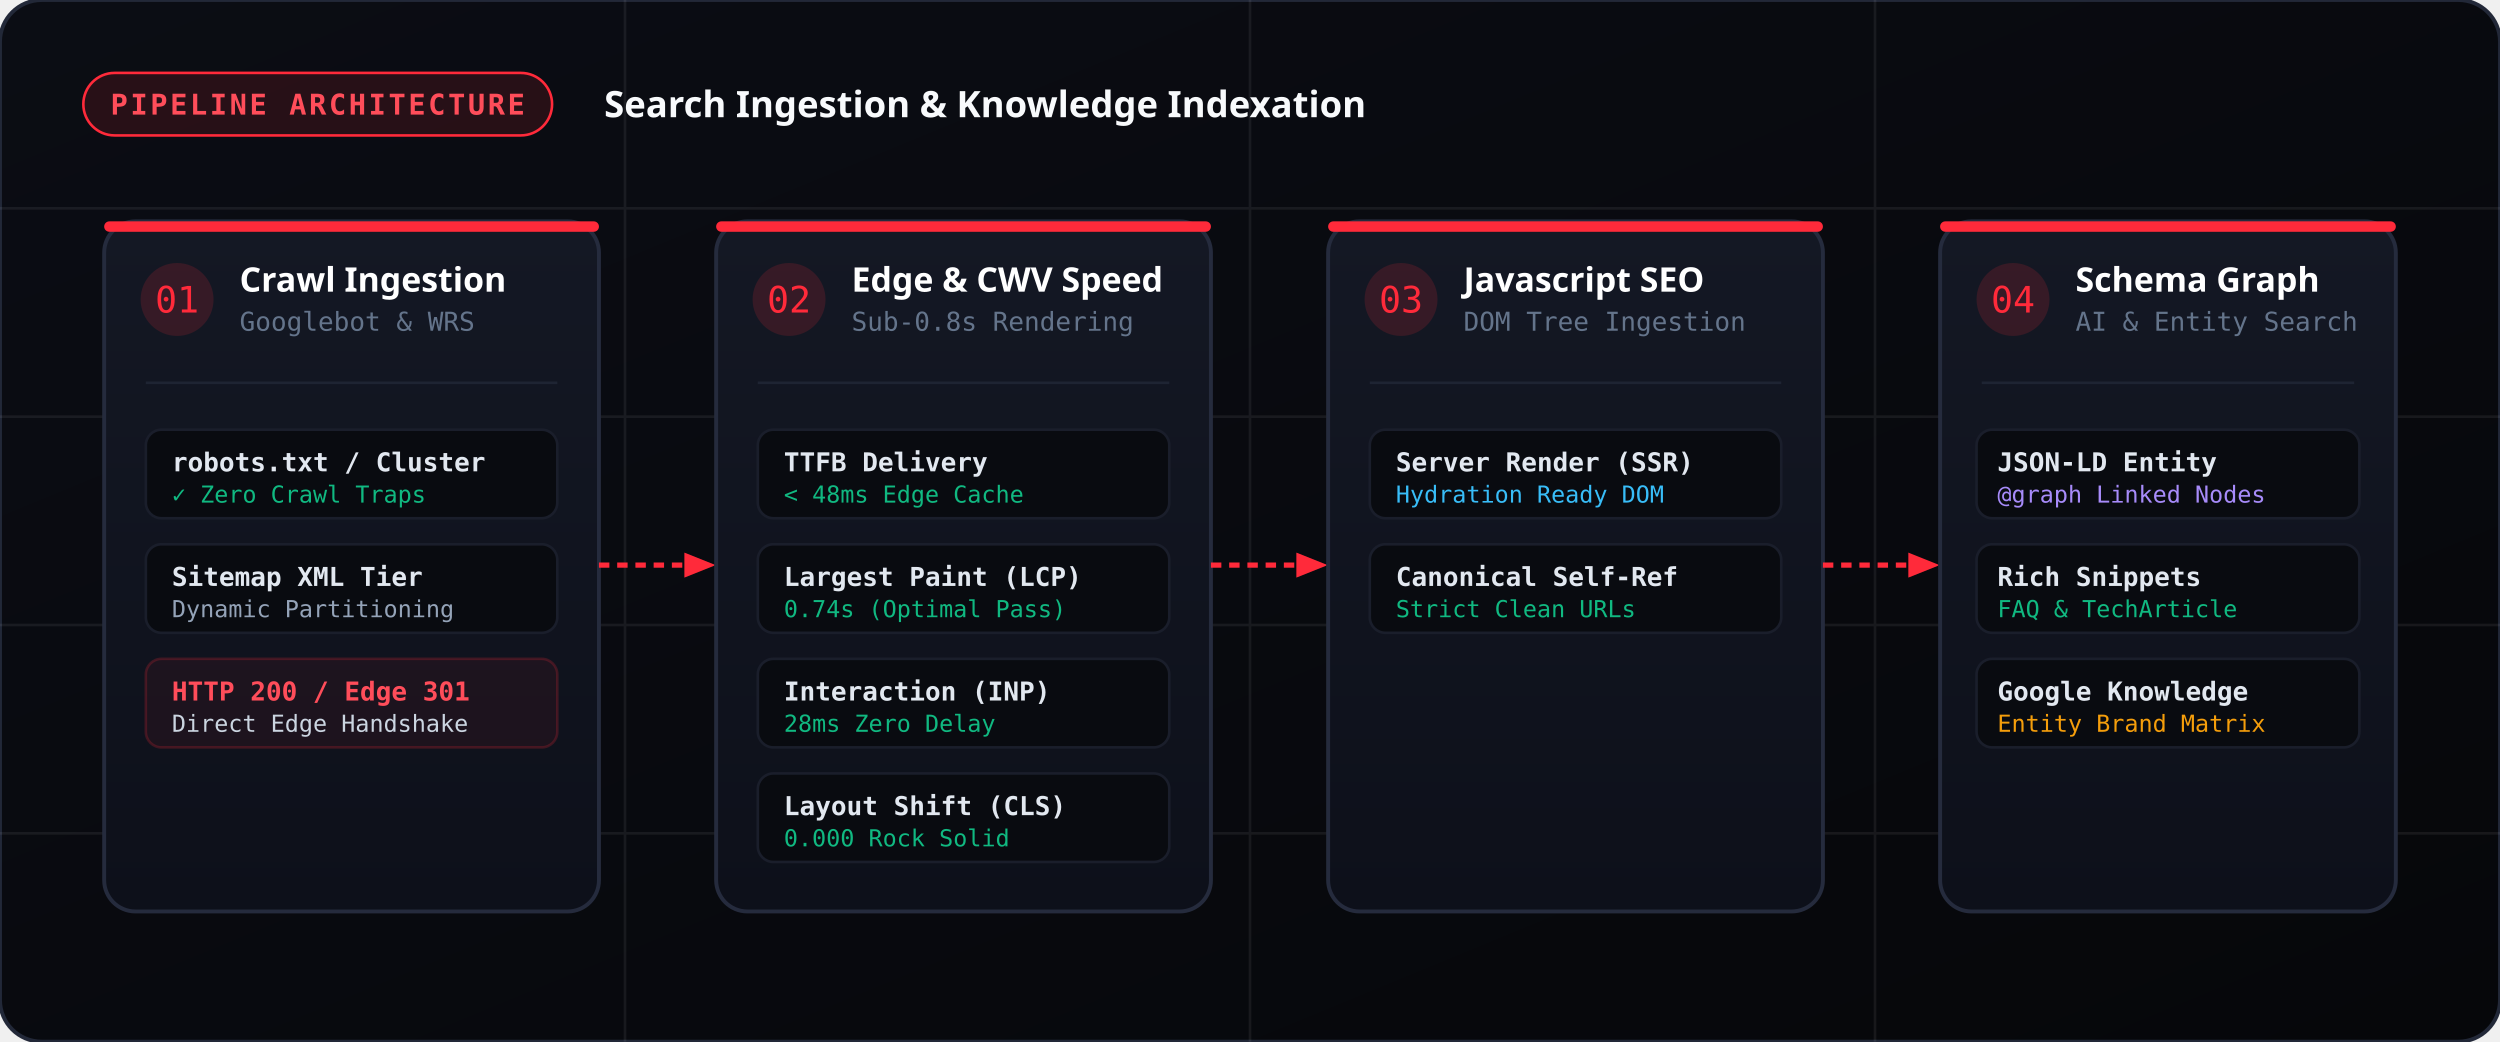
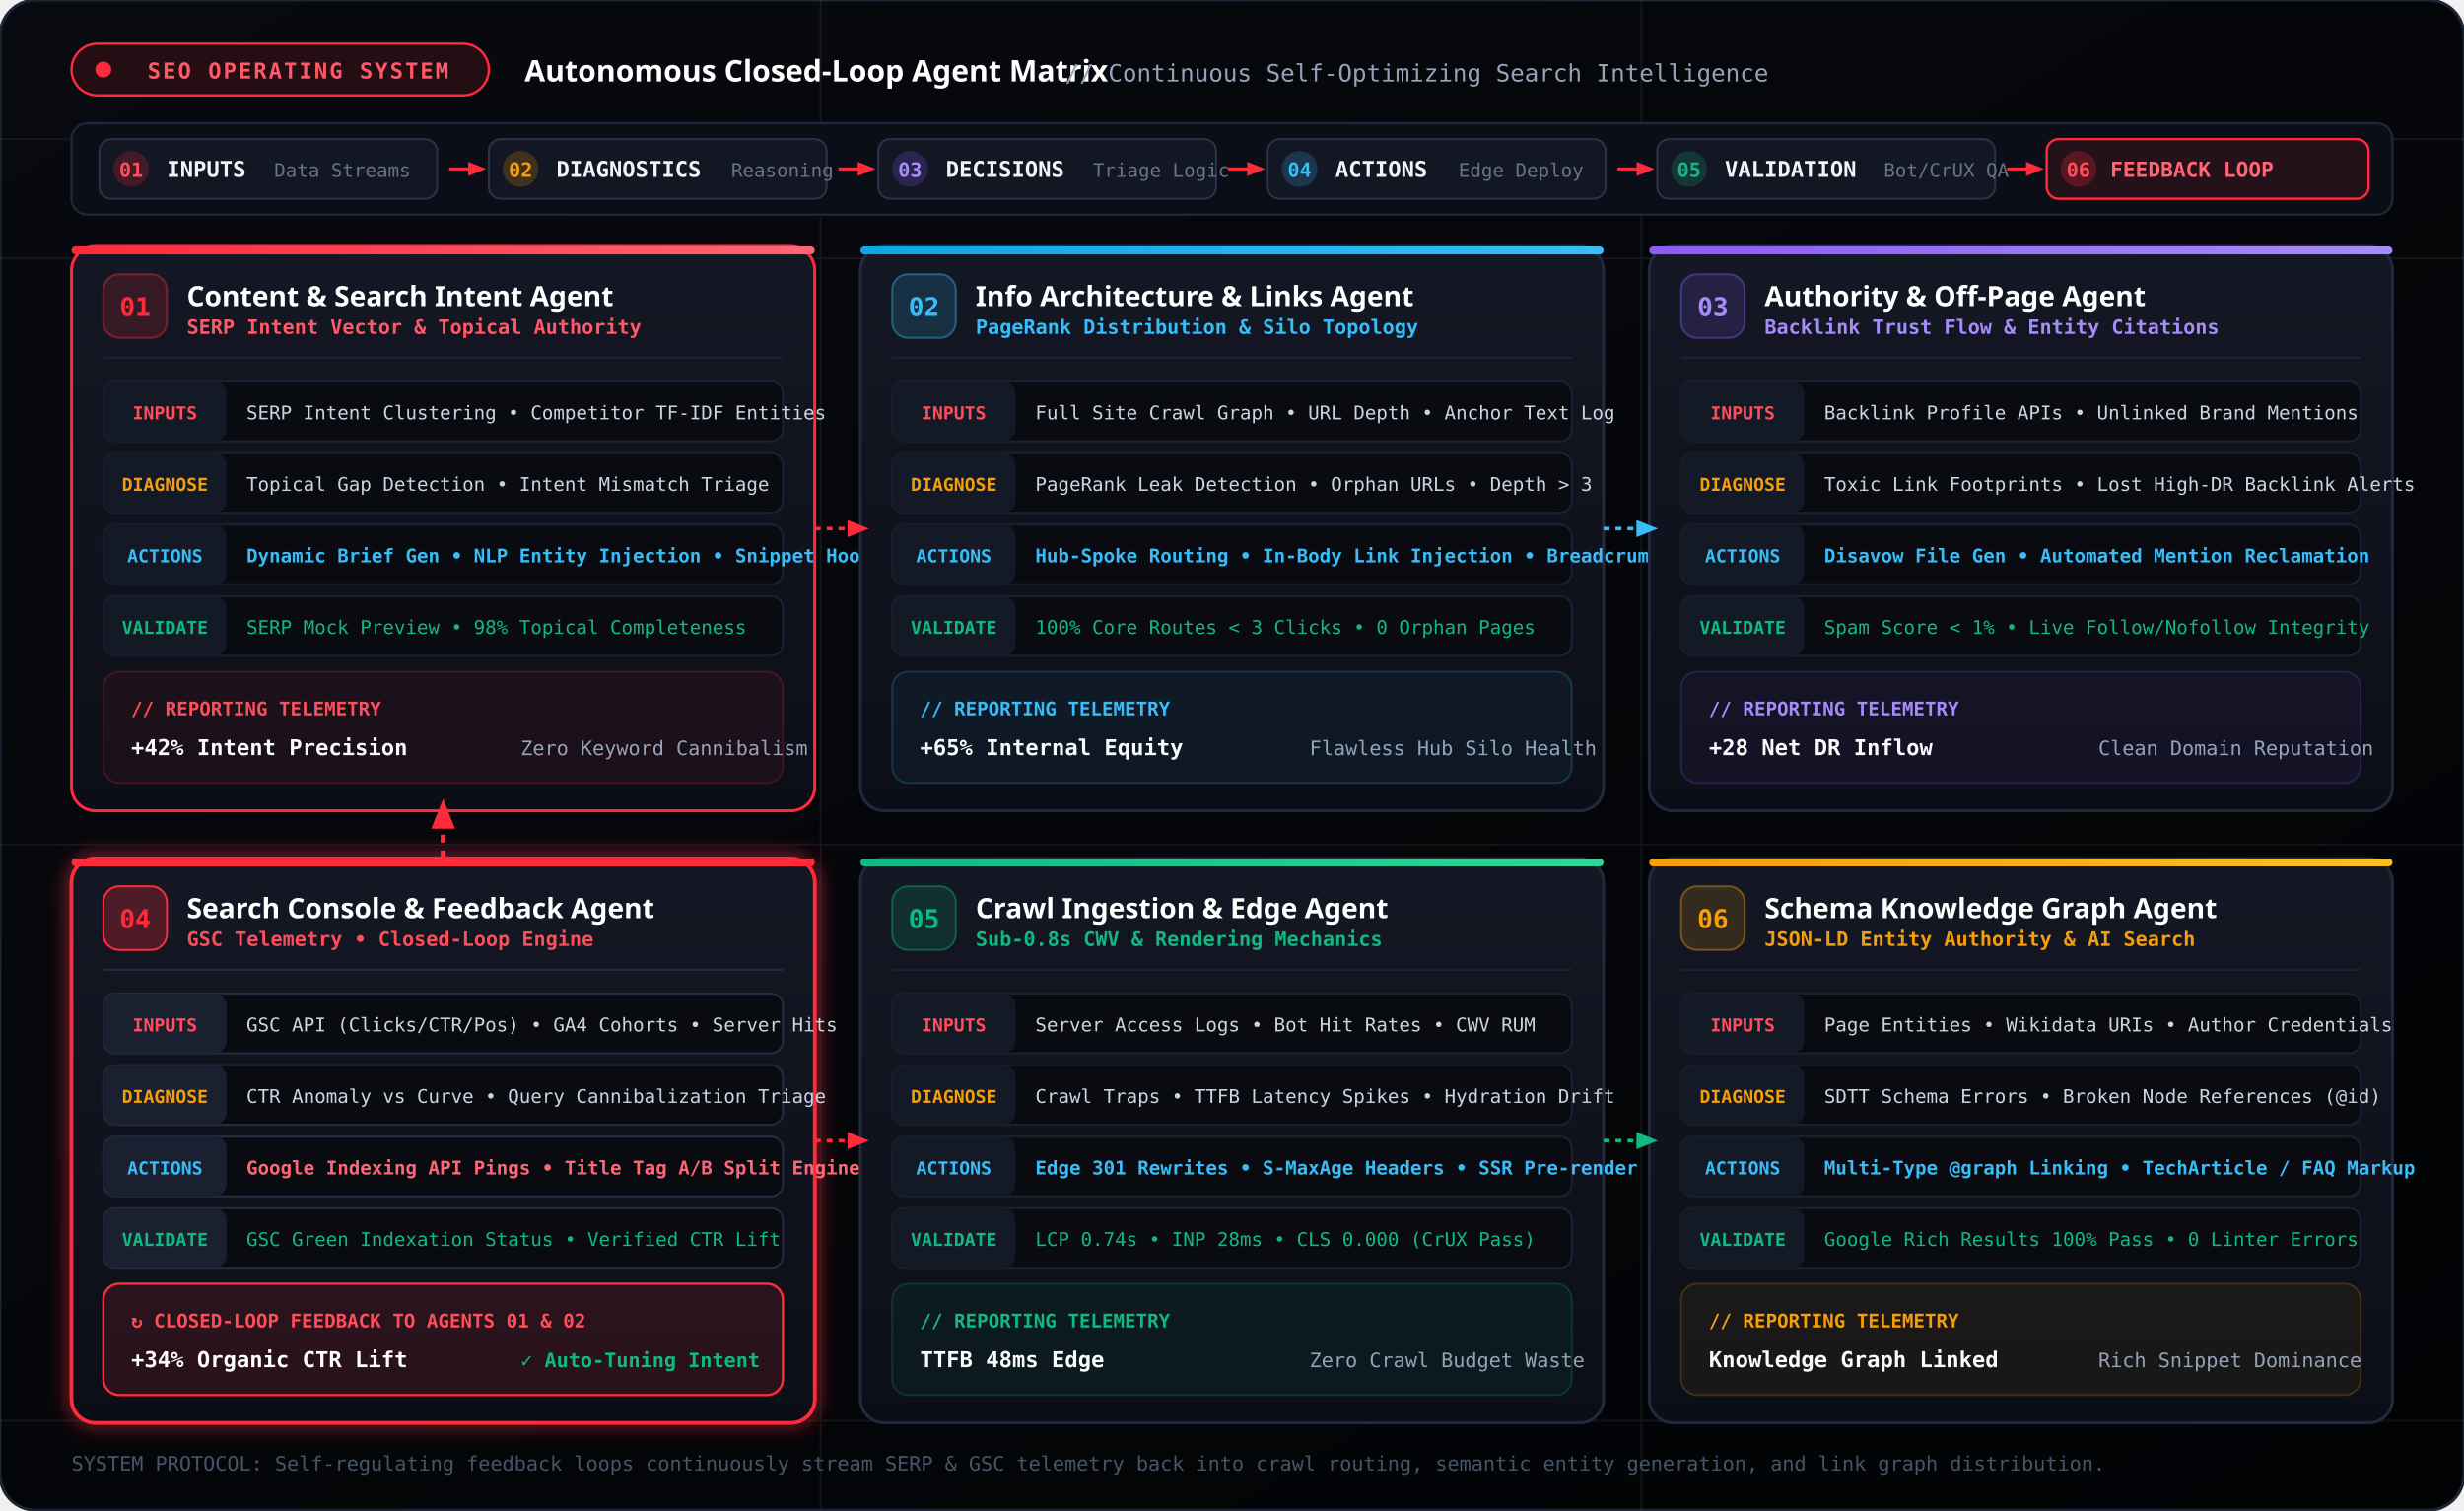
- <svg xmlns="http://www.w3.org/2000/svg" viewBox="0 0 960 400" width="100%" height="100%">
+ <svg xmlns="http://www.w3.org/2000/svg" viewBox="0 0 1240 760" width="100%" height="100%">
  <defs>
    <linearGradient id="bgGrad" x1="0%" y1="0%" x2="100%" y2="100%">
-       <stop offset="0%" stop-color="#0b0d14" />
-       <stop offset="100%" stop-color="#06070a" />
+       <stop offset="0%" stop-color="#080a10" />
+       <stop offset="50%" stop-color="#050609" />
+       <stop offset="100%" stop-color="#020305" />
+     </linearGradient>
+     <linearGradient id="cardGrad" x1="0%" y1="0%" x2="0%" y2="100%">
+       <stop offset="0%" stop-color="#141824" />
+       <stop offset="100%" stop-color="#0c0e17" />
+     </linearGradient>
+     <linearGradient id="cardGradHighlighted" x1="0%" y1="0%" x2="0%" y2="100%">
+       <stop offset="0%" stop-color="#1c2233" />
+       <stop offset="100%" stop-color="#0f121d" />
    </linearGradient>
    <linearGradient id="crimsonGrad" x1="0%" y1="0%" x2="100%" y2="0%">
      <stop offset="0%" stop-color="#ff2a3a" />
-       <stop offset="100%" stop-color="#ff5967" />
-     </linearGradient>
-     <linearGradient id="cardGrad" x1="0%" y1="0%" x2="0%" y2="100%">
-       <stop offset="0%" stop-color="#141824" />
-       <stop offset="100%" stop-color="#0d101a" />
-     </linearGradient>
-     <filter id="glow" x="-20%" y="-20%" width="140%" height="140%">
-       <feGaussianBlur stdDeviation="6" result="blur" />
+       <stop offset="100%" stop-color="#ff6675" />
+     </linearGradient>
+     <linearGradient id="cyanGrad" x1="0%" y1="0%" x2="100%" y2="0%">
+       <stop offset="0%" stop-color="#0ea5e9" />
+       <stop offset="100%" stop-color="#38bdf8" />
+     </linearGradient>
+     <linearGradient id="emeraldGrad" x1="0%" y1="0%" x2="100%" y2="0%">
+       <stop offset="0%" stop-color="#10b981" />
+       <stop offset="100%" stop-color="#34d399" />
+     </linearGradient>
+     <linearGradient id="purpleGrad" x1="0%" y1="0%" x2="100%" y2="0%">
+       <stop offset="0%" stop-color="#8b5cf6" />
+       <stop offset="100%" stop-color="#a78bfa" />
+     </linearGradient>
+     <linearGradient id="amberGrad" x1="0%" y1="0%" x2="100%" y2="0%">
+       <stop offset="0%" stop-color="#f59e0b" />
+       <stop offset="100%" stop-color="#fbbf24" />
+     </linearGradient>
+     <filter id="glow-crimson" x="-20%" y="-20%" width="140%" height="140%">
+       <feGaussianBlur stdDeviation="5" result="blur" />
      <feComposite in="SourceGraphic" in2="blur" operator="over" />
    </filter>
-     <marker id="arrow" viewBox="0 0 10 10" refX="6" refY="5" markerWidth="6" markerHeight="6" orient="auto-start-reverse">
+     <marker id="arrow-red" viewBox="0 0 10 10" refX="6" refY="5" markerWidth="6" markerHeight="6" orient="auto-start-reverse">
      <path d="M 0 1 L 10 5 L 0 9 z" fill="#ff2a3a" />
    </marker>
-     <marker id="arrow-blue" viewBox="0 0 10 10" refX="6" refY="5" markerWidth="6" markerHeight="6" orient="auto-start-reverse">
+     <marker id="arrow-cyan" viewBox="0 0 10 10" refX="6" refY="5" markerWidth="6" markerHeight="6" orient="auto-start-reverse">
      <path d="M 0 1 L 10 5 L 0 9 z" fill="#38bdf8" />
    </marker>
+     <marker id="arrow-emerald" viewBox="0 0 10 10" refX="6" refY="5" markerWidth="6" markerHeight="6" orient="auto-start-reverse">
+       <path d="M 0 1 L 10 5 L 0 9 z" fill="#10b981" />
+     </marker>
+     <marker id="arrow-purple" viewBox="0 0 10 10" refX="6" refY="5" markerWidth="6" markerHeight="6" orient="auto-start-reverse">
+       <path d="M 0 1 L 10 5 L 0 9 z" fill="#a78bfa" />
+     </marker>
  </defs>
-   <rect width="960" height="400" rx="16" fill="url(#bgGrad)" stroke="#222838" stroke-width="1.5" />
-   <g opacity="0.07" stroke="#ffffff" stroke-width="1">
-     <line x1="0" y1="80" x2="960" y2="80" />
-     <line x1="0" y1="160" x2="960" y2="160" />
-     <line x1="0" y1="240" x2="960" y2="240" />
-     <line x1="0" y1="320" x2="960" y2="320" />
-     <line x1="240" y1="0" x2="240" y2="400" />
-     <line x1="480" y1="0" x2="480" y2="400" />
-     <line x1="720" y1="0" x2="720" y2="400" />
-   </g>
-   <g transform="translate(32, 28)">
-     <rect width="180" height="24" rx="12" fill="rgba(255,42,58,0.12)" stroke="#ff2a3a" stroke-width="1" />
-     <text x="90" y="16" fill="#ff4d5a" font-family="'JetBrains Mono', monospace" font-size="11" font-weight="700" text-anchor="middle" letter-spacing="1">PIPELINE ARCHITECTURE</text>
-     <text x="200" y="17" fill="#f8fafc" font-family="'Plus Jakarta Sans', sans-serif" font-size="14" font-weight="700">Search Ingestion &amp; Knowledge Indexation</text>
-   </g>
-   <g transform="translate(40, 85)">
-     <rect width="190" height="265" rx="12" fill="url(#cardGrad)" stroke="#252b3d" stroke-width="1.5" />
-     <rect x="0" y="0" width="190" height="4" rx="2" fill="#ff2a3a" />
-     <circle cx="28" cy="30" r="14" fill="rgba(255,42,58,0.15)" />
-     <text x="28" y="35" fill="#ff2a3a" font-family="'JetBrains Mono', monospace" font-size="14" text-anchor="middle">01</text>
-     <text x="52" y="27" fill="#ffffff" font-family="'Plus Jakarta Sans', sans-serif" font-size="13" font-weight="700">Crawl Ingestion</text>
-     <text x="52" y="42" fill="#64748b" font-family="'JetBrains Mono', monospace" font-size="10">Googlebot &amp; WRS</text>
-     <line x1="16" y1="62" x2="174" y2="62" stroke="#1e2433" />
-     <g transform="translate(16, 80)">
-       <rect width="158" height="34" rx="6" fill="#090b10" stroke="#1a1e2b" />
-       <text x="10" y="16" fill="#e2e8f0" font-family="'JetBrains Mono', monospace" font-size="10" font-weight="600">robots.txt / Cluster</text>
-       <text x="10" y="28" fill="#10b981" font-family="'JetBrains Mono', monospace" font-size="9">✓ Zero Crawl Traps</text>
-     </g>
-     <g transform="translate(16, 124)">
-       <rect width="158" height="34" rx="6" fill="#090b10" stroke="#1a1e2b" />
-       <text x="10" y="16" fill="#e2e8f0" font-family="'JetBrains Mono', monospace" font-size="10" font-weight="600">Sitemap XML Tier</text>
-       <text x="10" y="28" fill="#94a3b8" font-family="'JetBrains Mono', monospace" font-size="9">Dynamic Partitioning</text>
-     </g>
-     <g transform="translate(16, 168)">
-       <rect width="158" height="34" rx="6" fill="rgba(255,42,58,0.06)" stroke="rgba(255,42,58,0.2)" />
-       <text x="10" y="16" fill="#ff4d5a" font-family="'JetBrains Mono', monospace" font-size="10" font-weight="700">HTTP 200 / Edge 301</text>
-       <text x="10" y="28" fill="#cbd5e1" font-family="'JetBrains Mono', monospace" font-size="9">Direct Edge Handshake</text>
-     </g>
-   </g>
-   <path d="M 230 217 L 270 217" fill="none" stroke="#ff2a3a" stroke-width="2" marker-end="url(#arrow)" stroke-dasharray="4,3" />
-   <g transform="translate(275, 85)">
-     <rect width="190" height="265" rx="12" fill="url(#cardGrad)" stroke="#252b3d" stroke-width="1.5" />
-     <rect x="0" y="0" width="190" height="4" rx="2" fill="#ff2a3a" />
-     <circle cx="28" cy="30" r="14" fill="rgba(255,42,58,0.15)" />
-     <text x="28" y="35" fill="#ff2a3a" font-family="'JetBrains Mono', monospace" font-size="14" text-anchor="middle">02</text>
-     <text x="52" y="27" fill="#ffffff" font-family="'Plus Jakarta Sans', sans-serif" font-size="13" font-weight="700">Edge &amp; CWV Speed</text>
-     <text x="52" y="42" fill="#64748b" font-family="'JetBrains Mono', monospace" font-size="10">Sub-0.8s Rendering</text>
-     <line x1="16" y1="62" x2="174" y2="62" stroke="#1e2433" />
-     <g transform="translate(16, 80)">
-       <rect width="158" height="34" rx="6" fill="#090b10" stroke="#1a1e2b" />
-       <text x="10" y="16" fill="#e2e8f0" font-family="'JetBrains Mono', monospace" font-size="10" font-weight="600">TTFB Delivery</text>
-       <text x="10" y="28" fill="#10b981" font-family="'JetBrains Mono', monospace" font-size="9">&lt; 48ms Edge Cache</text>
-     </g>
-     <g transform="translate(16, 124)">
-       <rect width="158" height="34" rx="6" fill="#090b10" stroke="#1a1e2b" />
-       <text x="10" y="16" fill="#e2e8f0" font-family="'JetBrains Mono', monospace" font-size="10" font-weight="600">Largest Paint (LCP)</text>
-       <text x="10" y="28" fill="#10b981" font-family="'JetBrains Mono', monospace" font-size="9">0.74s (Optimal Pass)</text>
-     </g>
-     <g transform="translate(16, 168)">
-       <rect width="158" height="34" rx="6" fill="#090b10" stroke="#1a1e2b" />
-       <text x="10" y="16" fill="#e2e8f0" font-family="'JetBrains Mono', monospace" font-size="10" font-weight="600">Interaction (INP)</text>
-       <text x="10" y="28" fill="#10b981" font-family="'JetBrains Mono', monospace" font-size="9">28ms Zero Delay</text>
-     </g>
-     <g transform="translate(16, 212)">
-       <rect width="158" height="34" rx="6" fill="#090b10" stroke="#1a1e2b" />
-       <text x="10" y="16" fill="#e2e8f0" font-family="'JetBrains Mono', monospace" font-size="10" font-weight="600">Layout Shift (CLS)</text>
-       <text x="10" y="28" fill="#10b981" font-family="'JetBrains Mono', monospace" font-size="9">0.000 Rock Solid</text>
-     </g>
-   </g>
-   <path d="M 465 217 L 505 217" fill="none" stroke="#ff2a3a" stroke-width="2" marker-end="url(#arrow)" stroke-dasharray="4,3" />
-   <g transform="translate(510, 85)">
-     <rect width="190" height="265" rx="12" fill="url(#cardGrad)" stroke="#252b3d" stroke-width="1.5" />
-     <rect x="0" y="0" width="190" height="4" rx="2" fill="#ff2a3a" />
-     <circle cx="28" cy="30" r="14" fill="rgba(255,42,58,0.15)" />
-     <text x="28" y="35" fill="#ff2a3a" font-family="'JetBrains Mono', monospace" font-size="14" text-anchor="middle">03</text>
-     <text x="52" y="27" fill="#ffffff" font-family="'Plus Jakarta Sans', sans-serif" font-size="13" font-weight="700">Javascript SEO</text>
-     <text x="52" y="42" fill="#64748b" font-family="'JetBrains Mono', monospace" font-size="10">DOM Tree Ingestion</text>
-     <line x1="16" y1="62" x2="174" y2="62" stroke="#1e2433" />
-     <g transform="translate(16, 80)">
-       <rect width="158" height="34" rx="6" fill="#090b10" stroke="#1a1e2b" />
-       <text x="10" y="16" fill="#e2e8f0" font-family="'JetBrains Mono', monospace" font-size="10" font-weight="600">Server Render (SSR)</text>
-       <text x="10" y="28" fill="#38bdf8" font-family="'JetBrains Mono', monospace" font-size="9">Hydration Ready DOM</text>
-     </g>
-     <g transform="translate(16, 124)">
-       <rect width="158" height="34" rx="6" fill="#090b10" stroke="#1a1e2b" />
-       <text x="10" y="16" fill="#e2e8f0" font-family="'JetBrains Mono', monospace" font-size="10" font-weight="600">Canonical Self-Ref</text>
-       <text x="10" y="28" fill="#10b981" font-family="'JetBrains Mono', monospace" font-size="9">Strict Clean URLs</text>
-     </g>
-   </g>
-   <path d="M 700 217 L 740 217" fill="none" stroke="#ff2a3a" stroke-width="2" marker-end="url(#arrow)" stroke-dasharray="4,3" />
-   <g transform="translate(745, 85)">
-     <rect width="175" height="265" rx="12" fill="url(#cardGrad)" stroke="#252b3d" stroke-width="1.5" />
-     <rect x="0" y="0" width="175" height="4" rx="2" fill="#ff2a3a" />
-     <circle cx="28" cy="30" r="14" fill="rgba(255,42,58,0.15)" />
-     <text x="28" y="35" fill="#ff2a3a" font-family="'JetBrains Mono', monospace" font-size="14" text-anchor="middle">04</text>
-     <text x="52" y="27" fill="#ffffff" font-family="'Plus Jakarta Sans', sans-serif" font-size="13" font-weight="700">Schema Graph</text>
-     <text x="52" y="42" fill="#64748b" font-family="'JetBrains Mono', monospace" font-size="10">AI &amp; Entity Search</text>
-     <line x1="16" y1="62" x2="159" y2="62" stroke="#1e2433" />
-     <g transform="translate(14, 80)">
-       <rect width="147" height="34" rx="6" fill="#090b10" stroke="#1a1e2b" />
-       <text x="8" y="16" fill="#e2e8f0" font-family="'JetBrains Mono', monospace" font-size="10" font-weight="600">JSON-LD Entity</text>
-       <text x="8" y="28" fill="#a78bfa" font-family="'JetBrains Mono', monospace" font-size="9">@graph Linked Nodes</text>
-     </g>
-     <g transform="translate(14, 124)">
-       <rect width="147" height="34" rx="6" fill="#090b10" stroke="#1a1e2b" />
-       <text x="8" y="16" fill="#e2e8f0" font-family="'JetBrains Mono', monospace" font-size="10" font-weight="600">Rich Snippets</text>
-       <text x="8" y="28" fill="#10b981" font-family="'JetBrains Mono', monospace" font-size="9">FAQ &amp; TechArticle</text>
-     </g>
-     <g transform="translate(14, 168)">
-       <rect width="147" height="34" rx="6" fill="#090b10" stroke="#1a1e2b" />
-       <text x="8" y="16" fill="#e2e8f0" font-family="'JetBrains Mono', monospace" font-size="10" font-weight="600">Google Knowledge</text>
-       <text x="8" y="28" fill="#f59e0b" font-family="'JetBrains Mono', monospace" font-size="9">Entity Brand Matrix</text>
-     </g>
+   <rect width="1240" height="760" rx="18" fill="url(#bgGrad)" stroke="#1e2436" stroke-width="1.5" />
+   <g opacity="0.06" stroke="#ffffff" stroke-width="1">
+     <line x1="0" y1="70" x2="1240" y2="70" />
+     <line x1="0" y1="130" x2="1240" y2="130" />
+     <line x1="0" y1="425" x2="1240" y2="425" />
+     <line x1="0" y1="715" x2="1240" y2="715" />
+     <line x1="413" y1="0" x2="413" y2="760" />
+     <line x1="826" y1="0" x2="826" y2="760" />
+   </g>
+   <g transform="translate(36, 22)">
+     <rect width="210" height="26" rx="13" fill="rgba(255,42,58,0.12)" stroke="#ff2a3a" stroke-width="1.2" />
+     <circle cx="16" cy="13" r="4" fill="#ff2a3a" />
+     <text x="114" y="17.5" fill="#ff5967" font-family="'JetBrains Mono', monospace" font-size="11" font-weight="700" text-anchor="middle" letter-spacing="1">SEO OPERATING SYSTEM</text>
+     <text x="228" y="19" fill="#ffffff" font-family="'Plus Jakarta Sans', sans-serif" font-size="15" font-weight="800">
+       Autonomous Closed-Loop Agent Matrix
+     </text>
+     <text x="500" y="19" fill="#94a3b8" font-family="'JetBrains Mono', monospace" font-size="12">
+       // Continuous Self-Optimizing Search Intelligence
+     </text>
+   </g>
+   <g transform="translate(36, 62)">
+     <rect width="1168" height="46" rx="8" fill="#0c0e17" stroke="#1f2638" stroke-width="1.2" />
+     <g transform="translate(14, 8)">
+       <rect width="170" height="30" rx="6" fill="#131724" stroke="#2a334a" />
+       <circle cx="16" cy="15" r="9" fill="rgba(255,42,58,0.2)" />
+       <text x="16" y="19" fill="#ff4d5a" font-family="'JetBrains Mono', monospace" font-size="10" font-weight="800" text-anchor="middle">01</text>
+       <text x="34" y="19" fill="#f1f5f9" font-family="'JetBrains Mono', monospace" font-size="11" font-weight="700">INPUTS</text>
+       <text x="88" y="19" fill="#64748b" font-family="'JetBrains Mono', monospace" font-size="9.5">Data Streams</text>
+     </g>
+     <path d="M 190 23 L 205 23" stroke="#ff2a3a" stroke-width="1.5" marker-end="url(#arrow-red)" />
+     <g transform="translate(210, 8)">
+       <rect width="170" height="30" rx="6" fill="#131724" stroke="#2a334a" />
+       <circle cx="16" cy="15" r="9" fill="rgba(245,158,11,0.2)" />
+       <text x="16" y="19" fill="#f59e0b" font-family="'JetBrains Mono', monospace" font-size="10" font-weight="800" text-anchor="middle">02</text>
+       <text x="34" y="19" fill="#f1f5f9" font-family="'JetBrains Mono', monospace" font-size="11" font-weight="700">DIAGNOSTICS</text>
+       <text x="122" y="19" fill="#64748b" font-family="'JetBrains Mono', monospace" font-size="9.5">Reasoning</text>
+     </g>
+     <path d="M 386 23 L 401 23" stroke="#ff2a3a" stroke-width="1.5" marker-end="url(#arrow-red)" />
+     <g transform="translate(406, 8)">
+       <rect width="170" height="30" rx="6" fill="#131724" stroke="#2a334a" />
+       <circle cx="16" cy="15" r="9" fill="rgba(139,92,246,0.2)" />
+       <text x="16" y="19" fill="#a78bfa" font-family="'JetBrains Mono', monospace" font-size="10" font-weight="800" text-anchor="middle">03</text>
+       <text x="34" y="19" fill="#f1f5f9" font-family="'JetBrains Mono', monospace" font-size="11" font-weight="700">DECISIONS</text>
+       <text x="108" y="19" fill="#64748b" font-family="'JetBrains Mono', monospace" font-size="9.5">Triage Logic</text>
+     </g>
+     <path d="M 582 23 L 597 23" stroke="#ff2a3a" stroke-width="1.5" marker-end="url(#arrow-red)" />
+     <g transform="translate(602, 8)">
+       <rect width="170" height="30" rx="6" fill="#131724" stroke="#2a334a" />
+       <circle cx="16" cy="15" r="9" fill="rgba(56,189,248,0.2)" />
+       <text x="16" y="19" fill="#38bdf8" font-family="'JetBrains Mono', monospace" font-size="10" font-weight="800" text-anchor="middle">04</text>
+       <text x="34" y="19" fill="#f1f5f9" font-family="'JetBrains Mono', monospace" font-size="11" font-weight="700">ACTIONS</text>
+       <text x="96" y="19" fill="#64748b" font-family="'JetBrains Mono', monospace" font-size="9.5">Edge Deploy</text>
+     </g>
+     <path d="M 778 23 L 793 23" stroke="#ff2a3a" stroke-width="1.5" marker-end="url(#arrow-red)" />
+     <g transform="translate(798, 8)">
+       <rect width="170" height="30" rx="6" fill="#131724" stroke="#2a334a" />
+       <circle cx="16" cy="15" r="9" fill="rgba(16,185,129,0.2)" />
+       <text x="16" y="19" fill="#10b981" font-family="'JetBrains Mono', monospace" font-size="10" font-weight="800" text-anchor="middle">05</text>
+       <text x="34" y="19" fill="#f1f5f9" font-family="'JetBrains Mono', monospace" font-size="11" font-weight="700">VALIDATION</text>
+       <text x="114" y="19" fill="#64748b" font-family="'JetBrains Mono', monospace" font-size="9.5">Bot/CrUX QA</text>
+     </g>
+     <path d="M 974 23 L 989 23" stroke="#ff2a3a" stroke-width="1.5" marker-end="url(#arrow-red)" />
+     <g transform="translate(994, 8)">
+       <rect width="162" height="30" rx="6" fill="rgba(255,42,58,0.1)" stroke="#ff2a3a" stroke-width="1.2" />
+       <circle cx="16" cy="15" r="9" fill="rgba(255,42,58,0.25)" />
+       <text x="16" y="19" fill="#ff4d5a" font-family="'JetBrains Mono', monospace" font-size="10" font-weight="800" text-anchor="middle">06</text>
+       <text x="32" y="19" fill="#ff6675" font-family="'JetBrains Mono', monospace" font-size="10.5" font-weight="800">FEEDBACK LOOP</text>
+     </g>
+   </g>
+   <g transform="translate(36, 124)">
+     <rect width="374" height="284" rx="12" fill="url(#cardGrad)" stroke="#ff2a3a" stroke-width="1.5" />
+     <rect x="0" y="0" width="374" height="4" rx="2" fill="url(#crimsonGrad)" />
+     <g transform="translate(16, 14)">
+       <rect width="32" height="32" rx="8" fill="rgba(255,42,58,0.15)" stroke="rgba(255,42,58,0.4)" />
+       <text x="16" y="21" fill="#ff2a3a" font-family="'JetBrains Mono', monospace" font-size="13" font-weight="800" text-anchor="middle">01</text>
+       <text x="42" y="16" fill="#ffffff" font-family="'Plus Jakarta Sans', sans-serif" font-size="14" font-weight="700">Content &amp; Search Intent Agent</text>
+       <text x="42" y="30" fill="#ff5967" font-family="'JetBrains Mono', monospace" font-size="10" font-weight="600">SERP Intent Vector &amp; Topical Authority</text>
+     </g>
+     <line x1="16" y1="56" x2="358" y2="56" stroke="#1d2334" />
+     <g transform="translate(16, 68)">
+       <rect width="342" height="30" rx="6" fill="#090b10" stroke="#1b2131" />
+       <rect x="0" y="0" width="62" height="30" rx="6" fill="#141926" />
+       <text x="31" y="19" fill="#ff4d5a" font-family="'JetBrains Mono', monospace" font-size="9" font-weight="700" text-anchor="middle">INPUTS</text>
+       <text x="72" y="19" fill="#cbd5e1" font-family="'JetBrains Mono', monospace" font-size="9.5">SERP Intent Clustering • Competitor TF-IDF Entities</text>
+     </g>
+     <g transform="translate(16, 104)">
+       <rect width="342" height="30" rx="6" fill="#090b10" stroke="#1b2131" />
+       <rect x="0" y="0" width="62" height="30" rx="6" fill="#141926" />
+       <text x="31" y="19" fill="#f59e0b" font-family="'JetBrains Mono', monospace" font-size="9" font-weight="700" text-anchor="middle">DIAGNOSE</text>
+       <text x="72" y="19" fill="#cbd5e1" font-family="'JetBrains Mono', monospace" font-size="9.5">Topical Gap Detection • Intent Mismatch Triage</text>
+     </g>
+     <g transform="translate(16, 140)">
+       <rect width="342" height="30" rx="6" fill="#090b10" stroke="#1b2131" />
+       <rect x="0" y="0" width="62" height="30" rx="6" fill="#141926" />
+       <text x="31" y="19" fill="#38bdf8" font-family="'JetBrains Mono', monospace" font-size="9" font-weight="700" text-anchor="middle">ACTIONS</text>
+       <text x="72" y="19" fill="#38bdf8" font-family="'JetBrains Mono', monospace" font-size="9.5" font-weight="600">Dynamic Brief Gen • NLP Entity Injection • Snippet Hooks</text>
+     </g>
+     <g transform="translate(16, 176)">
+       <rect width="342" height="30" rx="6" fill="#090b10" stroke="#1b2131" />
+       <rect x="0" y="0" width="62" height="30" rx="6" fill="#141926" />
+       <text x="31" y="19" fill="#10b981" font-family="'JetBrains Mono', monospace" font-size="9" font-weight="700" text-anchor="middle">VALIDATE</text>
+       <text x="72" y="19" fill="#10b981" font-family="'JetBrains Mono', monospace" font-size="9.5">SERP Mock Preview • 98% Topical Completeness</text>
+     </g>
+     <g transform="translate(16, 214)">
+       <rect width="342" height="56" rx="8" fill="rgba(255,42,58,0.06)" stroke="rgba(255,42,58,0.2)" />
+       <text x="14" y="22" fill="#ff4d5a" font-family="'JetBrains Mono', monospace" font-size="9.5" font-weight="700">// REPORTING TELEMETRY</text>
+       <text x="14" y="42" fill="#f8fafc" font-family="'JetBrains Mono', monospace" font-size="11" font-weight="700">+42% Intent Precision</text>
+       <text x="210" y="42" fill="#94a3b8" font-family="'JetBrains Mono', monospace" font-size="10">Zero Keyword Cannibalism</text>
+     </g>
+   </g>
+   <g transform="translate(433, 124)">
+     <rect width="374" height="284" rx="12" fill="url(#cardGrad)" stroke="#22293d" stroke-width="1.5" />
+     <rect x="0" y="0" width="374" height="4" rx="2" fill="url(#cyanGrad)" />
+     <g transform="translate(16, 14)">
+       <rect width="32" height="32" rx="8" fill="rgba(56,189,248,0.15)" stroke="rgba(56,189,248,0.4)" />
+       <text x="16" y="21" fill="#38bdf8" font-family="'JetBrains Mono', monospace" font-size="13" font-weight="800" text-anchor="middle">02</text>
+       <text x="42" y="16" fill="#ffffff" font-family="'Plus Jakarta Sans', sans-serif" font-size="14" font-weight="700">Info Architecture &amp; Links Agent</text>
+       <text x="42" y="30" fill="#38bdf8" font-family="'JetBrains Mono', monospace" font-size="10" font-weight="600">PageRank Distribution &amp; Silo Topology</text>
+     </g>
+     <line x1="16" y1="56" x2="358" y2="56" stroke="#1d2334" />
+     <g transform="translate(16, 68)">
+       <rect width="342" height="30" rx="6" fill="#090b10" stroke="#1b2131" />
+       <rect x="0" y="0" width="62" height="30" rx="6" fill="#141926" />
+       <text x="31" y="19" fill="#ff4d5a" font-family="'JetBrains Mono', monospace" font-size="9" font-weight="700" text-anchor="middle">INPUTS</text>
+       <text x="72" y="19" fill="#cbd5e1" font-family="'JetBrains Mono', monospace" font-size="9.5">Full Site Crawl Graph • URL Depth • Anchor Text Log</text>
+     </g>
+     <g transform="translate(16, 104)">
+       <rect width="342" height="30" rx="6" fill="#090b10" stroke="#1b2131" />
+       <rect x="0" y="0" width="62" height="30" rx="6" fill="#141926" />
+       <text x="31" y="19" fill="#f59e0b" font-family="'JetBrains Mono', monospace" font-size="9" font-weight="700" text-anchor="middle">DIAGNOSE</text>
+       <text x="72" y="19" fill="#cbd5e1" font-family="'JetBrains Mono', monospace" font-size="9.5">PageRank Leak Detection • Orphan URLs • Depth &gt; 3</text>
+     </g>
+     <g transform="translate(16, 140)">
+       <rect width="342" height="30" rx="6" fill="#090b10" stroke="#1b2131" />
+       <rect x="0" y="0" width="62" height="30" rx="6" fill="#141926" />
+       <text x="31" y="19" fill="#38bdf8" font-family="'JetBrains Mono', monospace" font-size="9" font-weight="700" text-anchor="middle">ACTIONS</text>
+       <text x="72" y="19" fill="#38bdf8" font-family="'JetBrains Mono', monospace" font-size="9.5" font-weight="600">Hub-Spoke Routing • In-Body Link Injection • Breadcrumbs</text>
+     </g>
+     <g transform="translate(16, 176)">
+       <rect width="342" height="30" rx="6" fill="#090b10" stroke="#1b2131" />
+       <rect x="0" y="0" width="62" height="30" rx="6" fill="#141926" />
+       <text x="31" y="19" fill="#10b981" font-family="'JetBrains Mono', monospace" font-size="9" font-weight="700" text-anchor="middle">VALIDATE</text>
+       <text x="72" y="19" fill="#10b981" font-family="'JetBrains Mono', monospace" font-size="9.5">100% Core Routes &lt; 3 Clicks • 0 Orphan Pages</text>
+     </g>
+     <g transform="translate(16, 214)">
+       <rect width="342" height="56" rx="8" fill="rgba(56,189,248,0.06)" stroke="rgba(56,189,248,0.2)" />
+       <text x="14" y="22" fill="#38bdf8" font-family="'JetBrains Mono', monospace" font-size="9.5" font-weight="700">// REPORTING TELEMETRY</text>
+       <text x="14" y="42" fill="#f8fafc" font-family="'JetBrains Mono', monospace" font-size="11" font-weight="700">+65% Internal Equity</text>
+       <text x="210" y="42" fill="#94a3b8" font-family="'JetBrains Mono', monospace" font-size="10">Flawless Hub Silo Health</text>
+     </g>
+   </g>
+   <g transform="translate(830, 124)">
+     <rect width="374" height="284" rx="12" fill="url(#cardGrad)" stroke="#22293d" stroke-width="1.5" />
+     <rect x="0" y="0" width="374" height="4" rx="2" fill="url(#purpleGrad)" />
+     <g transform="translate(16, 14)">
+       <rect width="32" height="32" rx="8" fill="rgba(139,92,246,0.15)" stroke="rgba(139,92,246,0.4)" />
+       <text x="16" y="21" fill="#a78bfa" font-family="'JetBrains Mono', monospace" font-size="13" font-weight="800" text-anchor="middle">03</text>
+       <text x="42" y="16" fill="#ffffff" font-family="'Plus Jakarta Sans', sans-serif" font-size="14" font-weight="700">Authority &amp; Off-Page Agent</text>
+       <text x="42" y="30" fill="#a78bfa" font-family="'JetBrains Mono', monospace" font-size="10" font-weight="600">Backlink Trust Flow &amp; Entity Citations</text>
+     </g>
+     <line x1="16" y1="56" x2="358" y2="56" stroke="#1d2334" />
+     <g transform="translate(16, 68)">
+       <rect width="342" height="30" rx="6" fill="#090b10" stroke="#1b2131" />
+       <rect x="0" y="0" width="62" height="30" rx="6" fill="#141926" />
+       <text x="31" y="19" fill="#ff4d5a" font-family="'JetBrains Mono', monospace" font-size="9" font-weight="700" text-anchor="middle">INPUTS</text>
+       <text x="72" y="19" fill="#cbd5e1" font-family="'JetBrains Mono', monospace" font-size="9.5">Backlink Profile APIs • Unlinked Brand Mentions</text>
+     </g>
+     <g transform="translate(16, 104)">
+       <rect width="342" height="30" rx="6" fill="#090b10" stroke="#1b2131" />
+       <rect x="0" y="0" width="62" height="30" rx="6" fill="#141926" />
+       <text x="31" y="19" fill="#f59e0b" font-family="'JetBrains Mono', monospace" font-size="9" font-weight="700" text-anchor="middle">DIAGNOSE</text>
+       <text x="72" y="19" fill="#cbd5e1" font-family="'JetBrains Mono', monospace" font-size="9.5">Toxic Link Footprints • Lost High-DR Backlink Alerts</text>
+     </g>
+     <g transform="translate(16, 140)">
+       <rect width="342" height="30" rx="6" fill="#090b10" stroke="#1b2131" />
+       <rect x="0" y="0" width="62" height="30" rx="6" fill="#141926" />
+       <text x="31" y="19" fill="#38bdf8" font-family="'JetBrains Mono', monospace" font-size="9" font-weight="700" text-anchor="middle">ACTIONS</text>
+       <text x="72" y="19" fill="#38bdf8" font-family="'JetBrains Mono', monospace" font-size="9.5" font-weight="600">Disavow File Gen • Automated Mention Reclamation</text>
+     </g>
+     <g transform="translate(16, 176)">
+       <rect width="342" height="30" rx="6" fill="#090b10" stroke="#1b2131" />
+       <rect x="0" y="0" width="62" height="30" rx="6" fill="#141926" />
+       <text x="31" y="19" fill="#10b981" font-family="'JetBrains Mono', monospace" font-size="9" font-weight="700" text-anchor="middle">VALIDATE</text>
+       <text x="72" y="19" fill="#10b981" font-family="'JetBrains Mono', monospace" font-size="9.5">Spam Score &lt; 1% • Live Follow/Nofollow Integrity</text>
+     </g>
+     <g transform="translate(16, 214)">
+       <rect width="342" height="56" rx="8" fill="rgba(139,92,246,0.06)" stroke="rgba(139,92,246,0.2)" />
+       <text x="14" y="22" fill="#a78bfa" font-family="'JetBrains Mono', monospace" font-size="9.5" font-weight="700">// REPORTING TELEMETRY</text>
+       <text x="14" y="42" fill="#f8fafc" font-family="'JetBrains Mono', monospace" font-size="11" font-weight="700">+28 Net DR Inflow</text>
+       <text x="210" y="42" fill="#94a3b8" font-family="'JetBrains Mono', monospace" font-size="10">Clean Domain Reputation</text>
+     </g>
+   </g>
+   <g transform="translate(36, 432)">
+     <rect width="374" height="284" rx="12" fill="url(#cardGradHighlighted)" stroke="#ff2a3a" stroke-width="1.8" filter="url(#glow-crimson)" />
+     <rect width="374" height="284" rx="12" fill="url(#cardGrad)" stroke="#ff2a3a" stroke-width="1.8" />
+     <rect x="0" y="0" width="374" height="4" rx="2" fill="#ff2a3a" />
+     <g transform="translate(16, 14)">
+       <rect width="32" height="32" rx="8" fill="rgba(255,42,58,0.25)" stroke="#ff2a3a" />
+       <text x="16" y="21" fill="#ff2a3a" font-family="'JetBrains Mono', monospace" font-size="13" font-weight="800" text-anchor="middle">04</text>
+       <text x="42" y="16" fill="#ffffff" font-family="'Plus Jakarta Sans', sans-serif" font-size="14" font-weight="800">Search Console &amp; Feedback Agent</text>
+       <text x="42" y="30" fill="#ff4d5a" font-family="'JetBrains Mono', monospace" font-size="10" font-weight="700">GSC Telemetry • Closed-Loop Engine</text>
+     </g>
+     <line x1="16" y1="56" x2="358" y2="56" stroke="#252c40" />
+     <g transform="translate(16, 68)">
+       <rect width="342" height="30" rx="6" fill="#090b10" stroke="#252d42" />
+       <rect x="0" y="0" width="62" height="30" rx="6" fill="#1a2030" />
+       <text x="31" y="19" fill="#ff4d5a" font-family="'JetBrains Mono', monospace" font-size="9" font-weight="700" text-anchor="middle">INPUTS</text>
+       <text x="72" y="19" fill="#cbd5e1" font-family="'JetBrains Mono', monospace" font-size="9.5">GSC API (Clicks/CTR/Pos) • GA4 Cohorts • Server Hits</text>
+     </g>
+     <g transform="translate(16, 104)">
+       <rect width="342" height="30" rx="6" fill="#090b10" stroke="#252d42" />
+       <rect x="0" y="0" width="62" height="30" rx="6" fill="#1a2030" />
+       <text x="31" y="19" fill="#f59e0b" font-family="'JetBrains Mono', monospace" font-size="9" font-weight="700" text-anchor="middle">DIAGNOSE</text>
+       <text x="72" y="19" fill="#cbd5e1" font-family="'JetBrains Mono', monospace" font-size="9.5">CTR Anomaly vs Curve • Query Cannibalization Triage</text>
+     </g>
+     <g transform="translate(16, 140)">
+       <rect width="342" height="30" rx="6" fill="#090b10" stroke="#252d42" />
+       <rect x="0" y="0" width="62" height="30" rx="6" fill="#1a2030" />
+       <text x="31" y="19" fill="#38bdf8" font-family="'JetBrains Mono', monospace" font-size="9" font-weight="700" text-anchor="middle">ACTIONS</text>
+       <text x="72" y="19" fill="#ff6675" font-family="'JetBrains Mono', monospace" font-size="9.5" font-weight="700">Google Indexing API Pings • Title Tag A/B Split Engine</text>
+     </g>
+     <g transform="translate(16, 176)">
+       <rect width="342" height="30" rx="6" fill="#090b10" stroke="#252d42" />
+       <rect x="0" y="0" width="62" height="30" rx="6" fill="#1a2030" />
+       <text x="31" y="19" fill="#10b981" font-family="'JetBrains Mono', monospace" font-size="9" font-weight="700" text-anchor="middle">VALIDATE</text>
+       <text x="72" y="19" fill="#10b981" font-family="'JetBrains Mono', monospace" font-size="9.5">GSC Green Indexation Status • Verified CTR Lift</text>
+     </g>
+     <g transform="translate(16, 214)">
+       <rect width="342" height="56" rx="8" fill="rgba(255,42,58,0.12)" stroke="#ff2a3a" stroke-width="1.2" />
+       <text x="14" y="22" fill="#ff4d5a" font-family="'JetBrains Mono', monospace" font-size="9.5" font-weight="800">↻ CLOSED-LOOP FEEDBACK TO AGENTS 01 &amp; 02</text>
+       <text x="14" y="42" fill="#ffffff" font-family="'JetBrains Mono', monospace" font-size="11" font-weight="800">+34% Organic CTR Lift</text>
+       <text x="210" y="42" fill="#10b981" font-family="'JetBrains Mono', monospace" font-size="10" font-weight="700">✓ Auto-Tuning Intent</text>
+     </g>
+   </g>
+   <g transform="translate(433, 432)">
+     <rect width="374" height="284" rx="12" fill="url(#cardGrad)" stroke="#22293d" stroke-width="1.5" />
+     <rect x="0" y="0" width="374" height="4" rx="2" fill="url(#emeraldGrad)" />
+     <g transform="translate(16, 14)">
+       <rect width="32" height="32" rx="8" fill="rgba(16,185,129,0.15)" stroke="rgba(16,185,129,0.4)" />
+       <text x="16" y="21" fill="#10b981" font-family="'JetBrains Mono', monospace" font-size="13" font-weight="800" text-anchor="middle">05</text>
+       <text x="42" y="16" fill="#ffffff" font-family="'Plus Jakarta Sans', sans-serif" font-size="14" font-weight="700">Crawl Ingestion &amp; Edge Agent</text>
+       <text x="42" y="30" fill="#10b981" font-family="'JetBrains Mono', monospace" font-size="10" font-weight="600">Sub-0.8s CWV &amp; Rendering Mechanics</text>
+     </g>
+     <line x1="16" y1="56" x2="358" y2="56" stroke="#1d2334" />
+     <g transform="translate(16, 68)">
+       <rect width="342" height="30" rx="6" fill="#090b10" stroke="#1b2131" />
+       <rect x="0" y="0" width="62" height="30" rx="6" fill="#141926" />
+       <text x="31" y="19" fill="#ff4d5a" font-family="'JetBrains Mono', monospace" font-size="9" font-weight="700" text-anchor="middle">INPUTS</text>
+       <text x="72" y="19" fill="#cbd5e1" font-family="'JetBrains Mono', monospace" font-size="9.5">Server Access Logs • Bot Hit Rates • CWV RUM</text>
+     </g>
+     <g transform="translate(16, 104)">
+       <rect width="342" height="30" rx="6" fill="#090b10" stroke="#1b2131" />
+       <rect x="0" y="0" width="62" height="30" rx="6" fill="#141926" />
+       <text x="31" y="19" fill="#f59e0b" font-family="'JetBrains Mono', monospace" font-size="9" font-weight="700" text-anchor="middle">DIAGNOSE</text>
+       <text x="72" y="19" fill="#cbd5e1" font-family="'JetBrains Mono', monospace" font-size="9.5">Crawl Traps • TTFB Latency Spikes • Hydration Drift</text>
+     </g>
+     <g transform="translate(16, 140)">
+       <rect width="342" height="30" rx="6" fill="#090b10" stroke="#1b2131" />
+       <rect x="0" y="0" width="62" height="30" rx="6" fill="#141926" />
+       <text x="31" y="19" fill="#38bdf8" font-family="'JetBrains Mono', monospace" font-size="9" font-weight="700" text-anchor="middle">ACTIONS</text>
+       <text x="72" y="19" fill="#38bdf8" font-family="'JetBrains Mono', monospace" font-size="9.5" font-weight="600">Edge 301 Rewrites • S-MaxAge Headers • SSR Pre-render</text>
+     </g>
+     <g transform="translate(16, 176)">
+       <rect width="342" height="30" rx="6" fill="#090b10" stroke="#1b2131" />
+       <rect x="0" y="0" width="62" height="30" rx="6" fill="#141926" />
+       <text x="31" y="19" fill="#10b981" font-family="'JetBrains Mono', monospace" font-size="9" font-weight="700" text-anchor="middle">VALIDATE</text>
+       <text x="72" y="19" fill="#10b981" font-family="'JetBrains Mono', monospace" font-size="9.5">LCP 0.74s • INP 28ms • CLS 0.000 (CrUX Pass)</text>
+     </g>
+     <g transform="translate(16, 214)">
+       <rect width="342" height="56" rx="8" fill="rgba(16,185,129,0.06)" stroke="rgba(16,185,129,0.2)" />
+       <text x="14" y="22" fill="#10b981" font-family="'JetBrains Mono', monospace" font-size="9.5" font-weight="700">// REPORTING TELEMETRY</text>
+       <text x="14" y="42" fill="#f8fafc" font-family="'JetBrains Mono', monospace" font-size="11" font-weight="700">TTFB 48ms Edge</text>
+       <text x="210" y="42" fill="#94a3b8" font-family="'JetBrains Mono', monospace" font-size="10">Zero Crawl Budget Waste</text>
+     </g>
+   </g>
+   <g transform="translate(830, 432)">
+     <rect width="374" height="284" rx="12" fill="url(#cardGrad)" stroke="#22293d" stroke-width="1.5" />
+     <rect x="0" y="0" width="374" height="4" rx="2" fill="url(#amberGrad)" />
+     <g transform="translate(16, 14)">
+       <rect width="32" height="32" rx="8" fill="rgba(245,158,11,0.15)" stroke="rgba(245,158,11,0.4)" />
+       <text x="16" y="21" fill="#f59e0b" font-family="'JetBrains Mono', monospace" font-size="13" font-weight="800" text-anchor="middle">06</text>
+       <text x="42" y="16" fill="#ffffff" font-family="'Plus Jakarta Sans', sans-serif" font-size="14" font-weight="700">Schema Knowledge Graph Agent</text>
+       <text x="42" y="30" fill="#f59e0b" font-family="'JetBrains Mono', monospace" font-size="10" font-weight="600">JSON-LD Entity Authority &amp; AI Search</text>
+     </g>
+     <line x1="16" y1="56" x2="358" y2="56" stroke="#1d2334" />
+     <g transform="translate(16, 68)">
+       <rect width="342" height="30" rx="6" fill="#090b10" stroke="#1b2131" />
+       <rect x="0" y="0" width="62" height="30" rx="6" fill="#141926" />
+       <text x="31" y="19" fill="#ff4d5a" font-family="'JetBrains Mono', monospace" font-size="9" font-weight="700" text-anchor="middle">INPUTS</text>
+       <text x="72" y="19" fill="#cbd5e1" font-family="'JetBrains Mono', monospace" font-size="9.5">Page Entities • Wikidata URIs • Author Credentials</text>
+     </g>
+     <g transform="translate(16, 104)">
+       <rect width="342" height="30" rx="6" fill="#090b10" stroke="#1b2131" />
+       <rect x="0" y="0" width="62" height="30" rx="6" fill="#141926" />
+       <text x="31" y="19" fill="#f59e0b" font-family="'JetBrains Mono', monospace" font-size="9" font-weight="700" text-anchor="middle">DIAGNOSE</text>
+       <text x="72" y="19" fill="#cbd5e1" font-family="'JetBrains Mono', monospace" font-size="9.5">SDTT Schema Errors • Broken Node References (@id)</text>
+     </g>
+     <g transform="translate(16, 140)">
+       <rect width="342" height="30" rx="6" fill="#090b10" stroke="#1b2131" />
+       <rect x="0" y="0" width="62" height="30" rx="6" fill="#141926" />
+       <text x="31" y="19" fill="#38bdf8" font-family="'JetBrains Mono', monospace" font-size="9" font-weight="700" text-anchor="middle">ACTIONS</text>
+       <text x="72" y="19" fill="#38bdf8" font-family="'JetBrains Mono', monospace" font-size="9.5" font-weight="600">Multi-Type @graph Linking • TechArticle / FAQ Markup</text>
+     </g>
+     <g transform="translate(16, 176)">
+       <rect width="342" height="30" rx="6" fill="#090b10" stroke="#1b2131" />
+       <rect x="0" y="0" width="62" height="30" rx="6" fill="#141926" />
+       <text x="31" y="19" fill="#10b981" font-family="'JetBrains Mono', monospace" font-size="9" font-weight="700" text-anchor="middle">VALIDATE</text>
+       <text x="72" y="19" fill="#10b981" font-family="'JetBrains Mono', monospace" font-size="9.5">Google Rich Results 100% Pass • 0 Linter Errors</text>
+     </g>
+     <g transform="translate(16, 214)">
+       <rect width="342" height="56" rx="8" fill="rgba(245,158,11,0.06)" stroke="rgba(245,158,11,0.2)" />
+       <text x="14" y="22" fill="#f59e0b" font-family="'JetBrains Mono', monospace" font-size="9.5" font-weight="700">// REPORTING TELEMETRY</text>
+       <text x="14" y="42" fill="#f8fafc" font-family="'JetBrains Mono', monospace" font-size="11" font-weight="700">Knowledge Graph Linked</text>
+       <text x="210" y="42" fill="#94a3b8" font-family="'JetBrains Mono', monospace" font-size="10">Rich Snippet Dominance</text>
+     </g>
+   </g>
+   <path d="M 223 432 L 223 408" fill="none" stroke="#ff2a3a" stroke-width="2.5" stroke-dasharray="4,4" marker-end="url(#arrow-red)" />
+   <path d="M 410 266 L 433 266" fill="none" stroke="#ff2a3a" stroke-width="1.8" stroke-dasharray="3,3" marker-end="url(#arrow-red)" />
+   <path d="M 807 266 L 830 266" fill="none" stroke="#38bdf8" stroke-width="1.8" stroke-dasharray="3,3" marker-end="url(#arrow-cyan)" />
+   <path d="M 410 574 L 433 574" fill="none" stroke="#ff2a3a" stroke-width="1.8" stroke-dasharray="3,3" marker-end="url(#arrow-red)" />
+   <path d="M 807 574 L 830 574" fill="none" stroke="#10b981" stroke-width="1.8" stroke-dasharray="3,3" marker-end="url(#arrow-emerald)" />
+   <g transform="translate(36, 730)">
+     <text x="0" y="10" fill="#475569" font-family="'JetBrains Mono', monospace" font-size="10">
+       SYSTEM PROTOCOL: Self-regulating feedback loops continuously stream SERP &amp; GSC telemetry back into crawl routing, semantic entity generation, and link graph distribution.
+     </text>
  </g>
</svg>
